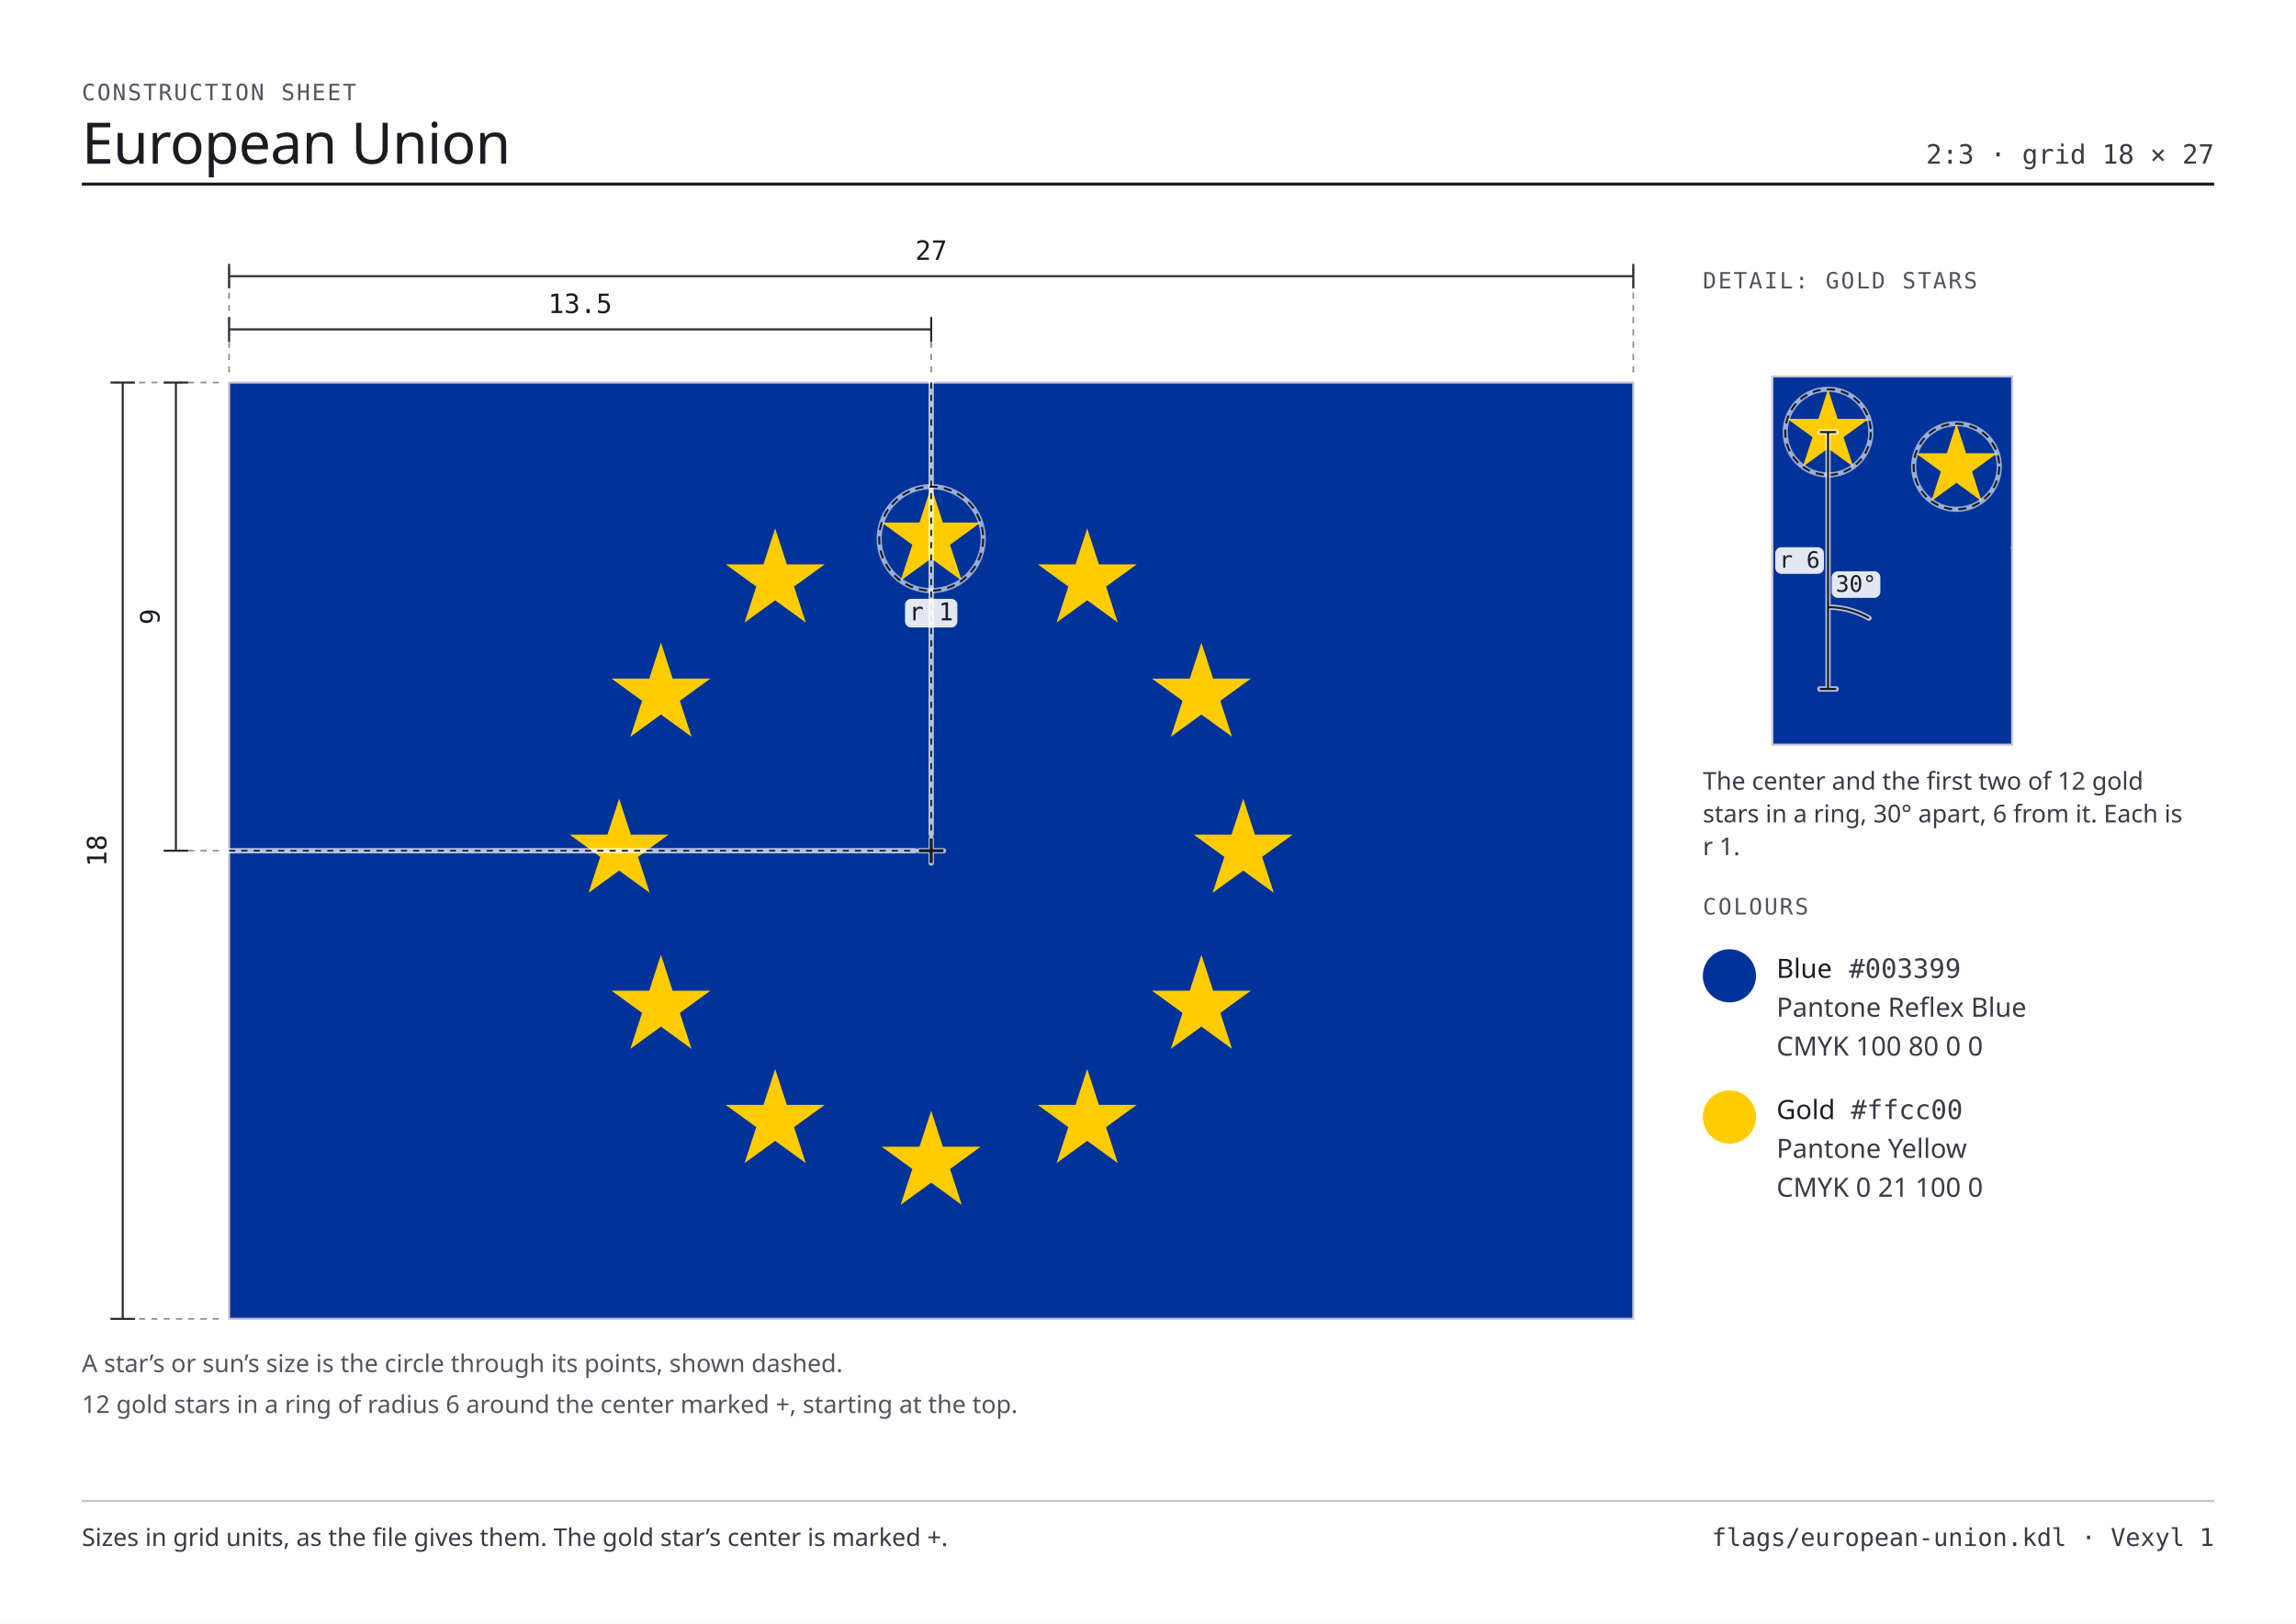
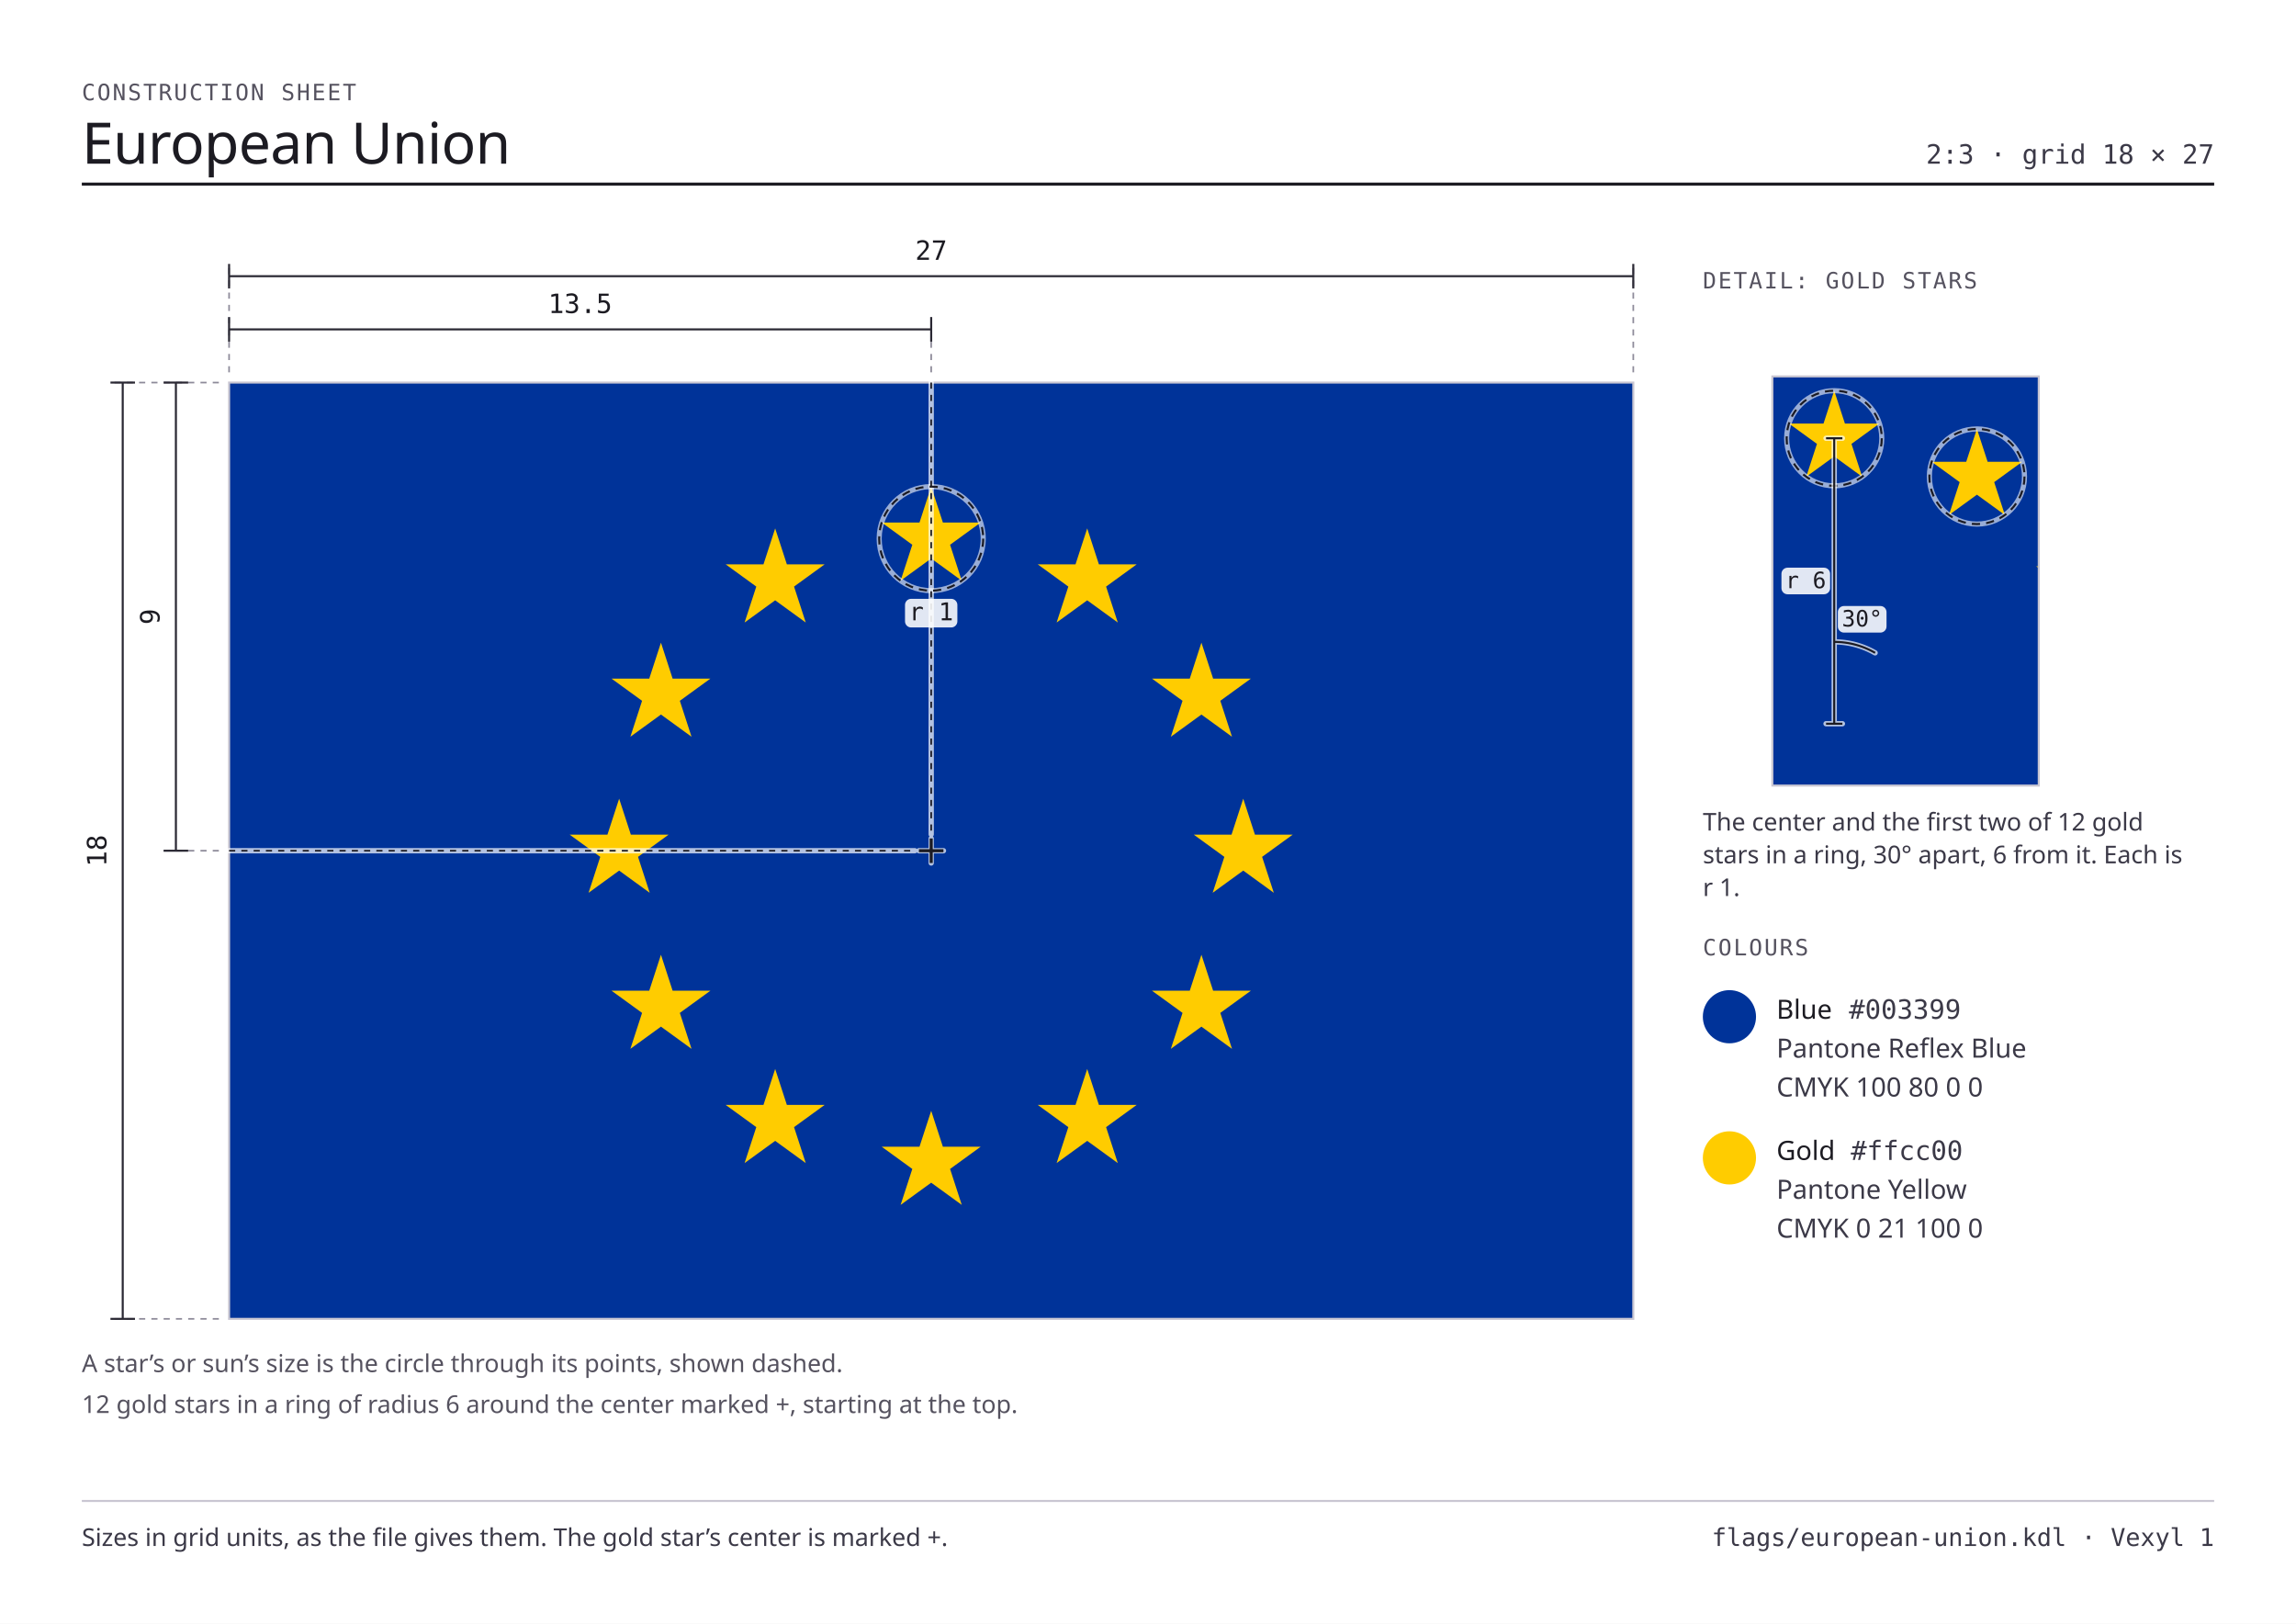
<svg xmlns="http://www.w3.org/2000/svg" width="297mm" height="210mm" viewBox="0 0 1122.52 793.701">
  <rect x="0" y="0" width="1122.52" height="793.701" fill="#ffffff" />
  <text x="40" y="49" font-family="Geist Mono, ui-monospace, monospace" font-size="11" letter-spacing="0.88" fill="#55525f">CONSTRUCTION SHEET</text>
  <text x="40" y="80" font-family="Geist, system-ui, sans-serif" font-size="28" font-weight="500" letter-spacing="-0.28" fill="#1c1b22">European Union</text>
  <text x="1082.52" y="80" font-family="Geist Mono, ui-monospace, monospace" font-size="13" text-anchor="end" fill="#3b3947">2:3 · grid 18 × 27</text>
  <path d="M40 90H1082.52" stroke="#1c1b22" stroke-width="1.5" />
  <svg x="112" y="187.01" width="686.52" height="457.68" viewBox="0 0 27 18" overflow="hidden">
    <clipPath id="vx-95590b61a2a55570-cs-f-flag1">
      <polygon points="0,0 27,0 27,18 0,18" />
    </clipPath>
    <g clip-path="url(#vx-95590b61a2a55570-cs-f-flag1)">
      <polygon points="0,0 27,0 27,18 0,18" fill="#003399" />
      <polygon points="13.5,2 13.725,2.691 14.451,2.691 13.863,3.118 14.088,3.809 13.5,3.382 12.912,3.809 13.137,3.118 12.549,2.691 13.275,2.691" fill="#ffcc00" />
      <polygon points="16.5,2.804 16.725,3.495 17.451,3.495 16.863,3.922 17.088,4.613 16.5,4.186 15.912,4.613 16.137,3.922 15.549,3.495 16.275,3.495" fill="#ffcc00" />
      <polygon points="18.696,5 18.921,5.691 19.647,5.691 19.059,6.118 19.284,6.809 18.696,6.382 18.108,6.809 18.333,6.118 17.745,5.691 18.472,5.691" fill="#ffcc00" />
      <polygon points="19.5,8 19.725,8.691 20.451,8.691 19.863,9.118 20.088,9.809 19.5,9.382 18.912,9.809 19.137,9.118 18.549,8.691 19.275,8.691" fill="#ffcc00" />
      <polygon points="18.696,11 18.921,11.691 19.647,11.691 19.059,12.118 19.284,12.809 18.696,12.382 18.108,12.809 18.333,12.118 17.745,11.691 18.472,11.691" fill="#ffcc00" />
      <polygon points="16.5,13.196 16.725,13.887 17.451,13.887 16.863,14.314 17.088,15.005 16.5,14.578 15.912,15.005 16.137,14.314 15.549,13.887 16.275,13.887" fill="#ffcc00" />
      <polygon points="13.5,14 13.725,14.691 14.451,14.691 13.863,15.118 14.088,15.809 13.5,15.382 12.912,15.809 13.137,15.118 12.549,14.691 13.275,14.691" fill="#ffcc00" />
      <polygon points="10.5,13.196 10.725,13.887 11.451,13.887 10.863,14.314 11.088,15.005 10.5,14.578 9.912,15.005 10.137,14.314 9.549,13.887 10.275,13.887" fill="#ffcc00" />
      <polygon points="8.304,11 8.528,11.691 9.255,11.691 8.667,12.118 8.892,12.809 8.304,12.382 7.716,12.809 7.941,12.118 7.353,11.691 8.079,11.691" fill="#ffcc00" />
      <polygon points="7.5,8 7.725,8.691 8.451,8.691 7.863,9.118 8.088,9.809 7.5,9.382 6.912,9.809 7.137,9.118 6.549,8.691 7.275,8.691" fill="#ffcc00" />
      <polygon points="8.304,5 8.528,5.691 9.255,5.691 8.667,6.118 8.892,6.809 8.304,6.382 7.716,6.809 7.941,6.118 7.353,5.691 8.079,5.691" fill="#ffcc00" />
      <polygon points="10.5,2.804 10.725,3.495 11.451,3.495 10.863,3.922 11.088,4.613 10.5,4.186 9.912,4.613 10.137,3.922 9.549,3.495 10.275,3.495" fill="#ffcc00" />
    </g>
  </svg>
  <rect x="112" y="187.01" width="686.52" height="457.68" fill="none" stroke="#c9c6d2" stroke-width="1" />
  <path d="M112 182.01V129.01M455.26 182.01V155.01M798.52 182.01V129.01M107 187.01H54M107 415.85H80M107 644.69H54" fill="none" stroke="#8d8a99" stroke-width="0.8" stroke-dasharray="3 3" />
  <text x="283.63" y="153.01" font-family="Geist Mono, ui-monospace, monospace" font-size="13" fill="#1c1b22" stroke="#ffffff" stroke-width="3" stroke-linejoin="round" paint-order="stroke" text-anchor="middle">13.5</text>
  <text x="455.26" y="127.01" font-family="Geist Mono, ui-monospace, monospace" font-size="13" fill="#1c1b22" stroke="#ffffff" stroke-width="3" stroke-linejoin="round" paint-order="stroke" text-anchor="middle">27</text>
  <text x="78" y="301.43" font-family="Geist Mono, ui-monospace, monospace" font-size="13" fill="#1c1b22" stroke="#ffffff" stroke-width="3" stroke-linejoin="round" paint-order="stroke" text-anchor="middle" transform="rotate(-90 78 301.4304)">9</text>
  <text x="52" y="415.85" font-family="Geist Mono, ui-monospace, monospace" font-size="13" fill="#1c1b22" stroke="#ffffff" stroke-width="3" stroke-linejoin="round" paint-order="stroke" text-anchor="middle" transform="rotate(-90 52 415.8504)">18</text>
  <path d="M455.26 187.01V407.85M112 415.85H447.26M449.26 415.85H461.26M455.26 409.85V421.85" fill="none" stroke="#ffffff" stroke-width="2.6" stroke-opacity="0.7" stroke-linecap="round" />
  <circle cx="455.26" cy="263.29" r="25.427" fill="none" stroke="#ffffff" stroke-width="2.5" stroke-opacity="0.6" />
  <circle cx="455.26" cy="263.29" r="25.427" fill="none" stroke="#1c1b22" stroke-width="1" stroke-dasharray="4 3" />
  <path d="M455.26 187.01V407.85M112 415.85H447.26" fill="none" stroke="#1c1b22" stroke-width="0.8" stroke-dasharray="3 3" />
  <path d="M449.26 415.85H461.26M455.26 409.85V421.85" stroke="#1c1b22" stroke-width="1.5" />
  <path d="M112 161.01H455.26M112 155.01V167.01M455.26 155.01V167.01M112 135.01H798.52M112 129.01V141.01M798.52 129.01V141.01M86 187.01V415.85M80 187.01H92M80 415.85H92M60 187.01V644.69M54 187.01H66M54 644.69H66" fill="none" stroke="#2a2833" stroke-width="1" />
  <rect x="442.46" y="292.717" width="25.6" height="14" rx="3" fill="#ffffff" fill-opacity="0.88" />
  <text x="455.26" y="303.217" font-family="Geist Mono, ui-monospace, monospace" font-size="12" fill="#1c1b22" text-anchor="middle">r 1</text>
  <text x="40" y="670.69" font-family="Geist, system-ui, sans-serif" font-size="12" fill="#55525f">A star’s or sun’s size is the circle through its points, shown dashed.</text>
  <text x="40" y="690.69" font-family="Geist, system-ui, sans-serif" font-size="12" fill="#55525f">12 gold stars in a ring of radius 6 around the center marked +, starting at the top.</text>
  <text x="832.52" y="141" font-family="Geist Mono, ui-monospace, monospace" font-size="11" font-weight="500" letter-spacing="0.88" fill="#55525f">DETAIL: GOLD STARS</text>
-   <svg x="866.52" y="184" width="117.209" height="180" viewBox="12.2 1.7 5.6 8.6" overflow="hidden">
+   <svg x="866.52" y="184" width="130.233" height="200" viewBox="12.2 1.7 5.6 8.6" overflow="hidden">
    <clipPath id="vx-95590b61a2a55570-cs-d0-flag1">
      <polygon points="0,0 27,0 27,18 0,18" />
    </clipPath>
    <g clip-path="url(#vx-95590b61a2a55570-cs-d0-flag1)">
      <polygon points="0,0 27,0 27,18 0,18" fill="#003399" />
      <polygon points="13.5,2 13.725,2.691 14.451,2.691 13.863,3.118 14.088,3.809 13.5,3.382 12.912,3.809 13.137,3.118 12.549,2.691 13.275,2.691" fill="#ffcc00" />
      <polygon points="16.5,2.804 16.725,3.495 17.451,3.495 16.863,3.922 17.088,4.613 16.5,4.186 15.912,4.613 16.137,3.922 15.549,3.495 16.275,3.495" fill="#ffcc00" />
      <polygon points="18.696,5 18.921,5.691 19.647,5.691 19.059,6.118 19.284,6.809 18.696,6.382 18.108,6.809 18.333,6.118 17.745,5.691 18.472,5.691" fill="#ffcc00" />
      <polygon points="19.5,8 19.725,8.691 20.451,8.691 19.863,9.118 20.088,9.809 19.5,9.382 18.912,9.809 19.137,9.118 18.549,8.691 19.275,8.691" fill="#ffcc00" />
      <polygon points="18.696,11 18.921,11.691 19.647,11.691 19.059,12.118 19.284,12.809 18.696,12.382 18.108,12.809 18.333,12.118 17.745,11.691 18.472,11.691" fill="#ffcc00" />
      <polygon points="16.5,13.196 16.725,13.887 17.451,13.887 16.863,14.314 17.088,15.005 16.5,14.578 15.912,15.005 16.137,14.314 15.549,13.887 16.275,13.887" fill="#ffcc00" />
      <polygon points="13.5,14 13.725,14.691 14.451,14.691 13.863,15.118 14.088,15.809 13.5,15.382 12.912,15.809 13.137,15.118 12.549,14.691 13.275,14.691" fill="#ffcc00" />
      <polygon points="10.5,13.196 10.725,13.887 11.451,13.887 10.863,14.314 11.088,15.005 10.5,14.578 9.912,15.005 10.137,14.314 9.549,13.887 10.275,13.887" fill="#ffcc00" />
      <polygon points="8.304,11 8.528,11.691 9.255,11.691 8.667,12.118 8.892,12.809 8.304,12.382 7.716,12.809 7.941,12.118 7.353,11.691 8.079,11.691" fill="#ffcc00" />
      <polygon points="7.5,8 7.725,8.691 8.451,8.691 7.863,9.118 8.088,9.809 7.5,9.382 6.912,9.809 7.137,9.118 6.549,8.691 7.275,8.691" fill="#ffcc00" />
      <polygon points="8.304,5 8.528,5.691 9.255,5.691 8.667,6.118 8.892,6.809 8.304,6.382 7.716,6.809 7.941,6.118 7.353,5.691 8.079,5.691" fill="#ffcc00" />
      <polygon points="10.5,2.804 10.725,3.495 11.451,3.495 10.863,3.922 11.088,4.613 10.5,4.186 9.912,4.613 10.137,3.922 9.549,3.495 10.275,3.495" fill="#ffcc00" />
    </g>
  </svg>
-   <rect x="866.52" y="184" width="117.209" height="180" fill="none" stroke="#c9c6d2" stroke-width="1" />
+   <rect x="866.52" y="184" width="130.233" height="200" fill="none" stroke="#c9c6d2" stroke-width="1" />
  <path d="" fill="none" stroke="#2a2833" stroke-width="1" />
-   <circle cx="893.729" cy="211.209" r="20.93" fill="none" stroke="#ffffff" stroke-width="2.5" stroke-opacity="0.6" />
-   <circle cx="893.729" cy="211.209" r="20.93" fill="none" stroke="#1c1b22" stroke-width="1" stroke-dasharray="4 3" />
-   <circle cx="956.52" cy="228.034" r="20.93" fill="none" stroke="#ffffff" stroke-width="2.5" stroke-opacity="0.6" />
-   <circle cx="956.52" cy="228.034" r="20.93" fill="none" stroke="#1c1b22" stroke-width="1" stroke-dasharray="4 3" />
-   <path d="M893.729 336.791L893.729 211.209M889.729 336.791L897.729 336.791M889.729 211.209L897.729 211.209M893.729 296.791L895.038 296.812L896.345 296.876L897.65 296.983L898.95 297.133L900.245 297.325L901.533 297.559L902.812 297.836L904.082 298.154L905.34 298.513L906.587 298.913L907.819 299.354L909.036 299.836L910.237 300.356L911.421 300.916L912.585 301.514L913.729 302.15" fill="none" stroke="#ffffff" stroke-width="2.6" stroke-opacity="0.7" stroke-linecap="round" />
-   <path d="M893.729 336.791L893.729 211.209M889.729 336.791L897.729 336.791M889.729 211.209L897.729 211.209M893.729 296.791L895.038 296.812L896.345 296.876L897.65 296.983L898.95 297.133L900.245 297.325L901.533 297.559L902.812 297.836L904.082 298.154L905.34 298.513L906.587 298.913L907.819 299.354L909.036 299.836L910.237 300.356L911.421 300.916L912.585 301.514L913.729 302.15" fill="none" stroke="#1c1b22" stroke-width="1" />
-   <rect x="895.505" y="279.25" width="23.8" height="13" rx="3" fill="#ffffff" fill-opacity="0.88" />
-   <text x="907.405" y="289.25" font-family="Geist Mono, ui-monospace, monospace" font-size="11" fill="#1c1b22" text-anchor="middle">30°</text>
-   <rect x="867.929" y="267.5" width="23.8" height="13" rx="3" fill="#ffffff" fill-opacity="0.88" />
-   <text x="879.829" y="277.5" font-family="Geist Mono, ui-monospace, monospace" font-size="11" fill="#1c1b22" text-anchor="middle">r 6</text>
-   <text x="832.52" y="386" font-family="Geist, system-ui, sans-serif" font-size="12" fill="#3b3947">The center and the first two of 12 gold</text>
-   <text x="832.52" y="402" font-family="Geist, system-ui, sans-serif" font-size="12" fill="#3b3947">stars in a ring, 30° apart, 6 from it. Each is</text>
-   <text x="832.52" y="418" font-family="Geist, system-ui, sans-serif" font-size="12" fill="#3b3947">r 1.</text>
-   <text x="832.52" y="447" font-family="Geist Mono, ui-monospace, monospace" font-size="11" font-weight="500" letter-spacing="0.88" fill="#55525f">COLOURS</text>
-   <circle cx="845.52" cy="477" r="13" fill="#003399" />
-   <text x="868.52" y="478" font-family="Geist, system-ui, sans-serif" font-size="13" font-weight="500" fill="#1c1b22">Blue</text>
-   <text x="903.949" y="478" font-family="Geist Mono, ui-monospace, monospace" font-size="13" fill="#3b3947">#003399</text>
-   <text x="868.52" y="497" font-family="Geist, system-ui, sans-serif" font-size="13" fill="#3b3947">Pantone Reflex Blue</text>
-   <text x="868.52" y="516" font-family="Geist, system-ui, sans-serif" font-size="13" fill="#3b3947">CMYK 100 80 0 0</text>
-   <circle cx="845.52" cy="546" r="13" fill="#ffcc00" />
-   <text x="868.52" y="547" font-family="Geist, system-ui, sans-serif" font-size="13" font-weight="500" fill="#1c1b22">Gold</text>
-   <text x="904.85" y="547" font-family="Geist Mono, ui-monospace, monospace" font-size="13" fill="#3b3947">#ffcc00</text>
-   <text x="868.52" y="566" font-family="Geist, system-ui, sans-serif" font-size="13" fill="#3b3947">Pantone Yellow</text>
-   <text x="868.52" y="585" font-family="Geist, system-ui, sans-serif" font-size="13" fill="#3b3947">CMYK 0 21 100 0</text>
+   <circle cx="896.752" cy="214.233" r="23.256" fill="none" stroke="#ffffff" stroke-width="2.5" stroke-opacity="0.6" />
+   <circle cx="896.752" cy="214.233" r="23.256" fill="none" stroke="#1c1b22" stroke-width="1" stroke-dasharray="4 3" />
+   <circle cx="966.52" cy="232.927" r="23.256" fill="none" stroke="#ffffff" stroke-width="2.5" stroke-opacity="0.6" />
+   <circle cx="966.52" cy="232.927" r="23.256" fill="none" stroke="#1c1b22" stroke-width="1" stroke-dasharray="4 3" />
+   <path d="M896.752 353.767L896.752 214.233M892.752 353.767L900.752 353.767M892.752 214.233L900.752 214.233M896.752 313.767L898.061 313.789L899.368 313.853L900.673 313.96L901.973 314.11L903.268 314.302L904.556 314.536L905.835 314.812L907.105 315.13L908.364 315.49L909.61 315.89L910.842 316.331L912.06 316.812L913.261 317.333L914.444 317.893L915.608 318.491L916.752 319.126" fill="none" stroke="#ffffff" stroke-width="2.6" stroke-opacity="0.7" stroke-linecap="round" />
+   <path d="M896.752 353.767L896.752 214.233M892.752 353.767L900.752 353.767M892.752 214.233L900.752 214.233M896.752 313.767L898.061 313.789L899.368 313.853L900.673 313.96L901.973 314.11L903.268 314.302L904.556 314.536L905.835 314.812L907.105 315.13L908.364 315.49L909.61 315.89L910.842 316.331L912.06 316.812L913.261 317.333L914.444 317.893L915.608 318.491L916.752 319.126" fill="none" stroke="#1c1b22" stroke-width="1" />
+   <rect x="898.528" y="296.227" width="23.8" height="13" rx="3" fill="#ffffff" fill-opacity="0.88" />
+   <text x="910.428" y="306.227" font-family="Geist Mono, ui-monospace, monospace" font-size="11" fill="#1c1b22" text-anchor="middle">30°</text>
+   <rect x="870.952" y="277.5" width="23.8" height="13" rx="3" fill="#ffffff" fill-opacity="0.88" />
+   <text x="882.852" y="287.5" font-family="Geist Mono, ui-monospace, monospace" font-size="11" fill="#1c1b22" text-anchor="middle">r 6</text>
+   <text x="832.52" y="406" font-family="Geist, system-ui, sans-serif" font-size="12" fill="#3b3947">The center and the first two of 12 gold</text>
+   <text x="832.52" y="422" font-family="Geist, system-ui, sans-serif" font-size="12" fill="#3b3947">stars in a ring, 30° apart, 6 from it. Each is</text>
+   <text x="832.52" y="438" font-family="Geist, system-ui, sans-serif" font-size="12" fill="#3b3947">r 1.</text>
+   <text x="832.52" y="467" font-family="Geist Mono, ui-monospace, monospace" font-size="11" font-weight="500" letter-spacing="0.88" fill="#55525f">COLOURS</text>
+   <circle cx="845.52" cy="497" r="13" fill="#003399" />
+   <text x="868.52" y="498" font-family="Geist, system-ui, sans-serif" font-size="13" font-weight="500" fill="#1c1b22">Blue</text>
+   <text x="903.949" y="498" font-family="Geist Mono, ui-monospace, monospace" font-size="13" fill="#3b3947">#003399</text>
+   <text x="868.52" y="517" font-family="Geist, system-ui, sans-serif" font-size="13" fill="#3b3947">Pantone Reflex Blue</text>
+   <text x="868.52" y="536" font-family="Geist, system-ui, sans-serif" font-size="13" fill="#3b3947">CMYK 100 80 0 0</text>
+   <circle cx="845.52" cy="566" r="13" fill="#ffcc00" />
+   <text x="868.52" y="567" font-family="Geist, system-ui, sans-serif" font-size="13" font-weight="500" fill="#1c1b22">Gold</text>
+   <text x="904.85" y="567" font-family="Geist Mono, ui-monospace, monospace" font-size="13" fill="#3b3947">#ffcc00</text>
+   <text x="868.52" y="586" font-family="Geist, system-ui, sans-serif" font-size="13" fill="#3b3947">Pantone Yellow</text>
+   <text x="868.52" y="605" font-family="Geist, system-ui, sans-serif" font-size="13" fill="#3b3947">CMYK 0 21 100 0</text>
  <path d="M40 733.701H1082.52" stroke="#c9c6d2" stroke-width="1" />
  <text x="40" y="755.701" font-family="Geist, system-ui, sans-serif" font-size="12" fill="#3b3947">Sizes in grid units, as the file gives them. The gold star’s center is marked +.</text>
  <text x="1082.52" y="755.701" font-family="Geist Mono, ui-monospace, monospace" font-size="12" text-anchor="end" fill="#3b3947">flags/european-union.kdl · Vexyl 1</text>
</svg>
